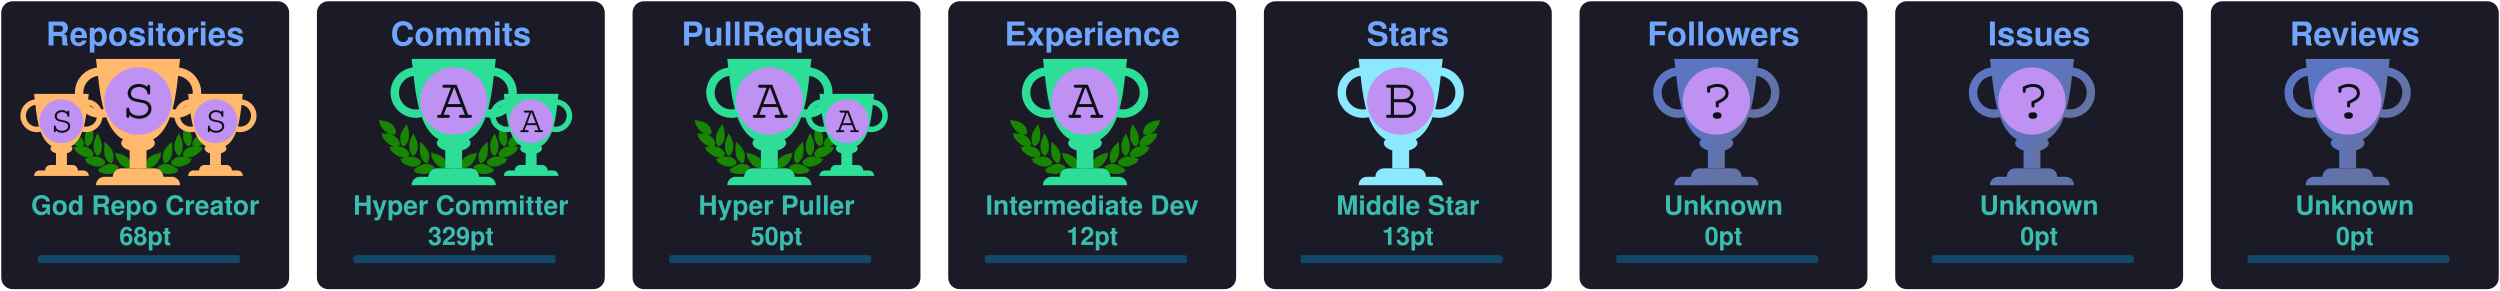
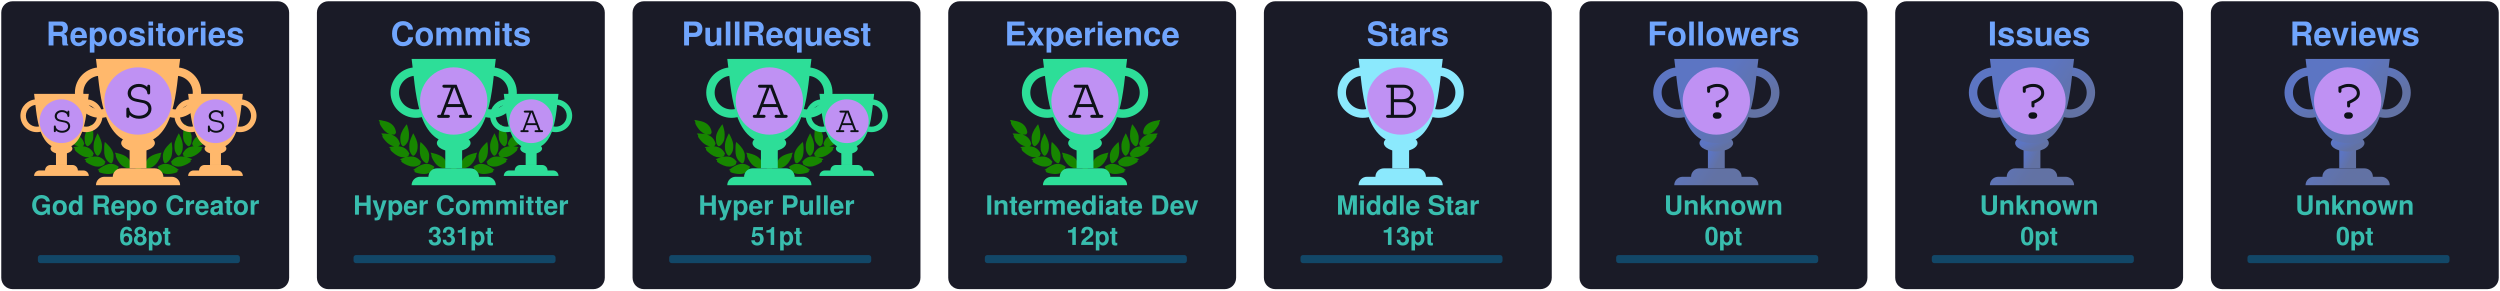
<svg xmlns="http://www.w3.org/2000/svg" width="990" height="115" viewBox="0 0 990 115" fill="none">
  <svg x="0" y="0" width="115" height="115" viewBox="0 0 115 115" fill="none">
    <rect x="0.5" y="0.5" rx="4.5" width="114" height="114" stroke="#e1e4e8" fill="#1a1b27" stroke-opacity="0" fill-opacity="1" />
    <svg width="90pt" height="90pt" viewBox="0 0 100 100" preserveAspectRatio="xMidYMid meet">
      <g transform="translate(20,60) scale(0.004,-0.004)" fill="#178600" stroke="none">
        <path d="M200 5103 c0 -2 18 -40 41 -84 47 -95 62 -132 50 -125 -15 10 -18 -39 -6 -87 31 -121 265 -468 412 -608 124 -119 281 -222 383 -251 36 -10 49 -16 30 -13 -19 3 -78 12 -130 20 -117 17 -353 35 -477 35 l-93 0 53 -82 c72 -112 72 -112 59 -104 -18 11 -26 -41 -13 -84 25 -84 261 -376 404 -502 95 -83 222 -168 304 -205 98 -43 194 -73 242 -74 l46 -1 -45 -8 c-25 -5 -124 -21 -220 -36 -96 -15 -177 -29 -180 -31 -2 -2 0 -7 5 -11 27 -19 138 -144 123 -139 -18 6 -28 -10 -28 -47 0 -38 53 -108 141 -187 349 -313 631 -450 939 -453 63 0 131 2 150 7 19 4 -35 -17 -120 -46 -236 -82 -310 -110 -310 -117 0 -3 29 -28 65 -54 55 -40 102 -84 67 -62 -13 8 -32 -24 -32 -54 0 -99 486 -361 790 -426 125 -27 327 -25 444 4 113 28 261 98 309 145 39 40 56 92 38 124 -8 17 -4 24 29 49 22 16 40 32 40 36 0 4 -26 40 -58 80 -162 203 -368 328 -608 369 -89 15 -368 6 -474 -15 -131 -26 -147 -26 -59 -3 51 13 102 34 122 50 38 29 61 84 51 123 -5 18 1 26 25 39 17 8 31 19 31 23 0 4 -16 38 -35 75 -163 317 -424 501 -781 548 -113 15 -127 19 -91 30 51 14 84 58 89 118 1 20 9 33 20 37 23 7 23 6 -12 114 -108 329 -305 534 -640 662 -41 15 -59 25 -40 21 19 -5 82 -8 140 -8 81 0 113 4 142 18 39 20 73 76 65 107 -3 12 2 20 14 23 23 6 23 21 4 124 -61 320 -249 568 -544 718 -157 79 -394 147 -666 190 -88 13 -170 26 -182 29 -13 2 -23 2 -23 -1z" />
        <path d="M12550 5099 c-232 -36 -334 -55 -445 -84 -484 -122 -761 -346 -880 -712 -26 -79 -57 -242 -48 -255 2 -5 14 -8 26 -9 12 0 16 -3 10 -6 -17 -6 -16 -38 2 -72 25 -49 75 -66 200 -66 61 0 124 4 140 8 17 5 -13 -9 -66 -31 -136 -55 -250 -126 -341 -211 -128 -120 -217 -263 -272 -439 -32 -101 -32 -110 -3 -122 12 -5 17 -9 11 -9 -8 -1 -9 -12 -5 -34 15 -66 41 -95 94 -107 31 -7 31 -7 7 -12 -14 -3 -72 -13 -130 -22 -322 -51 -553 -206 -714 -479 -25 -42 -52 -92 -60 -111 -14 -33 -14 -33 23 -54 20 -12 31 -22 26 -22 -15 0 -17 -39 -4 -78 14 -42 76 -88 130 -97 22 -4 39 -9 36 -11 -2 -2 -55 3 -118 12 -154 22 -395 15 -494 -13 -216 -62 -391 -184 -545 -380 l-41 -52 40 -32 c34 -27 39 -35 30 -51 -17 -33 -1 -85 38 -125 48 -47 196 -117 309 -145 117 -29 319 -31 444 -4 300 64 790 328 790 425 0 29 -18 63 -31 56 -5 -4 -9 -4 -9 -2 0 3 34 29 75 59 41 29 75 56 75 59 0 3 -21 13 -47 22 -349 120 -422 146 -388 140 59 -12 241 -8 310 6 208 43 437 158 636 322 241 199 314 293 265 342 -13 12 -6 24 51 86 36 40 64 73 62 75 -4 2 -107 20 -359 60 -70 12 -77 14 -39 15 48 1 144 31 241 74 139 62 318 202 451 352 104 117 225 279 249 333 21 47 21 99 0 94 -16 -3 -10 9 58 116 l50 77 -72 3 c-91 4 -362 -14 -488 -33 -179 -26 -179 -26 -116 -9 93 26 244 120 365 230 193 174 467 605 443 696 -2 10 -8 15 -13 12 -12 -7 3 30 51 126 23 45 40 85 38 89 -2 4 -23 4 -48 0z m-933 -1185 c-3 -3 -12 -4 -19 -1 -8 3 -5 6 6 6 11 1 17 -2 13 -5z m-1290 -1860 c-3 -3 -12 -4 -19 -1 -8 3 -5 6 6 6 11 1 17 -2 13 -5z m40 -10 c-3 -3 -12 -4 -19 -1 -8 3 -5 6 6 6 11 1 17 -2 13 -5z" />
        <path d="M10242 4632 c-46 -140 -92 -319 -118 -457 -18 -94 -28 -519 -12 -509 4 3 5 -8 2 -25 -8 -40 21 -179 58 -274 75 -195 297 -437 400 -437 57 0 124 70 177 185 53 112 67 224 65 510 -1 120 -5 166 -23 233 -66 252 -206 515 -423 795 -39 51 -74 95 -77 99 -4 4 -26 -50 -49 -120z" />
        <path d="M2407 4612 c-305 -408 -443 -757 -422 -1067 3 -55 8 -140 10 -190 5 -113 30 -204 83 -293 44 -74 88 -118 128 -128 102 -26 339 218 422 433 34 87 67 235 58 258 -3 9 -1 39 5 68 5 28 10 117 10 197 1 155 -15 284 -57 455 -33 137 -117 405 -126 405 -5 0 -55 -62 -111 -138z" />
        <path d="M2970 3839 c-189 -385 -254 -632 -248 -941 2 -86 6 -151 10 -145 5 7 5 -2 2 -19 -19 -98 77 -354 181 -487 76 -96 141 -120 210 -77 70 43 195 240 239 375 20 63 46 197 40 207 -3 4 0 54 6 111 26 257 -51 553 -240 922 -42 83 -87 165 -98 184 l-21 35 -81 -165z" />
        <path d="M9711 3929 c-124 -219 -230 -466 -276 -642 -39 -151 -47 -234 -41 -426 7 -237 39 -357 136 -517 136 -225 233 -251 355 -97 94 121 171 313 181 453 2 36 8 111 13 167 26 288 -56 600 -266 1017 l-60 120 -42 -75z" />
        <path d="M3645 3278 c-2 -7 -14 -78 -27 -158 -19 -123 -22 -188 -23 -430 -2 -309 7 -401 50 -555 66 -232 204 -430 388 -552 120 -80 189 -70 245 34 36 69 74 205 78 283 1 30 5 109 9 175 9 135 -1 213 -41 339 -66 208 -198 406 -429 645 -147 152 -244 237 -250 219z" />
        <path d="M8994 3143 c-289 -284 -435 -492 -514 -732 -32 -100 -55 -261 -45 -330 3 -25 8 -91 10 -146 7 -168 66 -347 129 -387 77 -48 196 11 347 170 94 98 156 199 205 331 37 99 67 234 59 262 -4 11 -2 19 5 19 8 0 10 8 7 21 -3 11 1 77 10 147 10 89 13 172 9 277 -7 191 -48 515 -65 515 -3 0 -74 -66 -157 -147z" />
        <path d="M4501 2358 c52 -129 69 -179 59 -173 -6 4 -10 -12 -10 -42 0 -78 115 -313 252 -514 215 -317 529 -509 832 -509 124 0 166 27 180 112 1 11 8 23 15 27 10 7 11 27 2 98 -66 545 -401 836 -1164 1012 -97 23 -179 41 -182 41 -3 0 5 -24 16 -52z" />
        <path d="M8159 2375 c-609 -138 -940 -344 -1096 -683 -59 -127 -110 -377 -88 -429 5 -10 10 -29 12 -42 13 -75 59 -101 179 -101 316 0 625 196 854 543 110 165 222 395 228 465 3 40 2 53 -7 48 -11 -7 -3 15 53 153 28 68 31 81 19 80 -5 0 -74 -16 -154 -34z" />
        <path d="M4032 1479 c-193 -25 -435 -124 -667 -274 -108 -69 -314 -218 -315 -226 0 -4 28 -16 63 -29 66 -24 92 -40 65 -40 -10 0 -19 -12 -23 -30 -14 -65 45 -105 226 -154 572 -155 982 -93 1270 194 75 74 101 131 81 174 -9 21 -6 31 29 77 21 29 39 55 39 58 0 3 -25 24 -55 46 -229 167 -469 236 -713 204z" />
        <path d="M8513 1476 c-155 -30 -317 -101 -446 -196 l-67 -50 40 -54 c37 -49 40 -56 29 -80 -21 -46 4 -101 80 -176 288 -287 698 -349 1270 -194 180 49 240 89 226 153 -3 16 -14 31 -23 33 -9 2 18 18 61 35 l79 30 -126 92 c-304 223 -550 347 -780 395 -113 23 -257 28 -343 12z" />
        <path d="M6324 1249 c-48 -14 -120 -83 -139 -134 -13 -34 -16 -60 -11 -112 4 -37 6 -84 6 -103 -2 -95 62 -193 145 -220 138 -46 285 52 292 195 1 28 8 71 14 97 10 37 10 60 0 101 -31 139 -167 217 -307 176z" />
        <path d="M5255 1054 c-276 -46 -587 -227 -935 -541 l-54 -50 74 -23 c41 -13 67 -25 58 -27 -23 -6 -34 -48 -20 -78 16 -35 75 -61 188 -84 568 -115 968 -37 1250 243 69 69 110 130 114 171 5 42 0 66 -12 59 -12 -8 -12 -7 39 73 18 29 33 56 33 62 0 15 -49 46 -147 95 -207 104 -386 135 -588 100z" />
        <path d="M7249 1054 c-42 -7 -109 -25 -150 -40 -76 -27 -226 -101 -267 -133 l-24 -18 41 -66 c22 -37 36 -67 31 -67 -18 0 -11 -80 11 -121 11 -22 53 -73 92 -113 279 -282 682 -361 1251 -245 113 23 172 49 188 84 14 30 3 72 -20 77 -9 3 18 15 61 29 l78 24 -93 81 c-362 313 -622 460 -902 509 -106 18 -194 18 -297 -1z" />
      </g>
    </svg>
    <svg x="7" y="35" width="65" height="65" viewBox="0 0 30 30" fill="#ffb86c">
      <path d="M7 10h2v4H7v-4z" />
      <path d="M10 11c0 .552-.895 1-2 1s-2-.448-2-1 .895-1 2-1 2 .448 2 1z" />
      <path fill-rule="evenodd" d="M12.5 3a2 2 0 1 0 0 4 2 2 0 0 0 0-4zm-3 2a3 3 0 1 1 6 0 3 3 0 0 1-6 0zm-6-2a2 2 0 1 0 0 4 2 2 0 0 0 0-4zm-3 2a3 3 0 1 1 6 0 3 3 0 0 1-6 0z" />
      <path d="M3 1h10c-.495 3.467-.5 10-5 10S3.495 4.467 3 1zm0 15a1 1 0 0 1 1-1h8a1 1 0 0 1 1 1H3zm2-1a1 1 0 0 1 1-1h4a1 1 0 0 1 1 1H5z" />
      <circle cx="8" cy="6" r="4" fill="#bf91f3" />
      <text x="6" y="8" font-family="Courier, Monospace" font-size="7" fill="#0d1117">S</text>
    </svg>
    <svg x="68" y="35" width="65" height="65" viewBox="0 0 30 30" fill="#ffb86c">
      <path d="M7 10h2v4H7v-4z" />
      <path d="M10 11c0 .552-.895 1-2 1s-2-.448-2-1 .895-1 2-1 2 .448 2 1z" />
      <path fill-rule="evenodd" d="M12.5 3a2 2 0 1 0 0 4 2 2 0 0 0 0-4zm-3 2a3 3 0 1 1 6 0 3 3 0 0 1-6 0zm-6-2a2 2 0 1 0 0 4 2 2 0 0 0 0-4zm-3 2a3 3 0 1 1 6 0 3 3 0 0 1-6 0z" />
      <path d="M3 1h10c-.495 3.467-.5 10-5 10S3.495 4.467 3 1zm0 15a1 1 0 0 1 1-1h8a1 1 0 0 1 1 1H3zm2-1a1 1 0 0 1 1-1h4a1 1 0 0 1 1 1H5z" />
      <circle cx="8" cy="6" r="4" fill="#bf91f3" />
      <text x="6" y="8" font-family="Courier, Monospace" font-size="7" fill="#0d1117">S</text>
    </svg>
    <defs>
      <linearGradient id="SSS" gradientTransform="rotate(45)">
        <stop offset="0%" stop-color="#ffb86c" />
        <stop offset="70%" stop-color="#ffb86c" />
        <stop offset="100%" stop-color="#ffb86c" />
      </linearGradient>
    </defs>
    <svg x="28" y="20" width="100" height="100" viewBox="0 0 30 30" fill="url(#SSS)">
      <path d="M7 10h2v4H7v-4z" />
      <path d="M10 11c0 .552-.895 1-2 1s-2-.448-2-1 .895-1 2-1 2 .448 2 1z" />
      <path fill-rule="evenodd" d="M12.5 3a2 2 0 1 0 0 4 2 2 0 0 0 0-4zm-3 2a3 3 0 1 1 6 0 3 3 0 0 1-6 0zm-6-2a2 2 0 1 0 0 4 2 2 0 0 0 0-4zm-3 2a3 3 0 1 1 6 0 3 3 0 0 1-6 0z" />
      <path d="M3 1h10c-.495 3.467-.5 10-5 10S3.495 4.467 3 1zm0 15a1 1 0 0 1 1-1h8a1 1 0 0 1 1 1H3zm2-1a1 1 0 0 1 1-1h4a1 1 0 0 1 1 1H5z" />
      <circle cx="8" cy="6" r="4" fill="#bf91f3" />
      <text x="6" y="8" font-family="Courier, Monospace" font-size="7" fill="#0d1117">S</text>
    </svg>
    <text x="50%" y="18" text-anchor="middle" font-family="Segoe UI,Helvetica,Arial,sans-serif,Apple Color Emoji,Segoe UI Emoji" font-weight="bold" font-size="13" fill="#70a5fd">Repositories</text>
    <text x="50%" y="85" text-anchor="middle" font-family="Segoe UI,Helvetica,Arial,sans-serif,Apple Color Emoji,Segoe UI Emoji" font-weight="bold" font-size="10.5" fill="#38bdae">God Repo Creator</text>
    <text x="50%" y="97" text-anchor="middle" font-family="Segoe UI,Helvetica,Arial,sans-serif,Apple Color Emoji,Segoe UI Emoji" font-weight="bold" font-size="10" fill="#38bdae">68pt</text>
    <style>
    @keyframes RepositoriesRankAnimation {
      from {
        width: 0px;
      }
      to {
        width: 80px;
      }
    }
    #Repositories-rank-progress{
      animation: RepositoriesRankAnimation 1s forwards ease-in-out;
    }
    </style>
    <rect x="15" y="101" rx="1" width="80" height="3.2" opacity="0.3" fill="#00aeff" />
    <rect id="Repositories-rank-progress" x="15" y="101" rx="1" height="3.2" fill="#00aeff" />
  </svg>
  <svg x="125" y="0" width="115" height="115" viewBox="0 0 115 115" fill="none">
    <rect x="0.5" y="0.5" rx="4.5" width="114" height="114" stroke="#e1e4e8" fill="#1a1b27" stroke-opacity="0" fill-opacity="1" />
    <svg width="90pt" height="90pt" viewBox="0 0 100 100" preserveAspectRatio="xMidYMid meet">
      <g transform="translate(20,60) scale(0.004,-0.004)" fill="#178600" stroke="none">
        <path d="M200 5103 c0 -2 18 -40 41 -84 47 -95 62 -132 50 -125 -15 10 -18 -39 -6 -87 31 -121 265 -468 412 -608 124 -119 281 -222 383 -251 36 -10 49 -16 30 -13 -19 3 -78 12 -130 20 -117 17 -353 35 -477 35 l-93 0 53 -82 c72 -112 72 -112 59 -104 -18 11 -26 -41 -13 -84 25 -84 261 -376 404 -502 95 -83 222 -168 304 -205 98 -43 194 -73 242 -74 l46 -1 -45 -8 c-25 -5 -124 -21 -220 -36 -96 -15 -177 -29 -180 -31 -2 -2 0 -7 5 -11 27 -19 138 -144 123 -139 -18 6 -28 -10 -28 -47 0 -38 53 -108 141 -187 349 -313 631 -450 939 -453 63 0 131 2 150 7 19 4 -35 -17 -120 -46 -236 -82 -310 -110 -310 -117 0 -3 29 -28 65 -54 55 -40 102 -84 67 -62 -13 8 -32 -24 -32 -54 0 -99 486 -361 790 -426 125 -27 327 -25 444 4 113 28 261 98 309 145 39 40 56 92 38 124 -8 17 -4 24 29 49 22 16 40 32 40 36 0 4 -26 40 -58 80 -162 203 -368 328 -608 369 -89 15 -368 6 -474 -15 -131 -26 -147 -26 -59 -3 51 13 102 34 122 50 38 29 61 84 51 123 -5 18 1 26 25 39 17 8 31 19 31 23 0 4 -16 38 -35 75 -163 317 -424 501 -781 548 -113 15 -127 19 -91 30 51 14 84 58 89 118 1 20 9 33 20 37 23 7 23 6 -12 114 -108 329 -305 534 -640 662 -41 15 -59 25 -40 21 19 -5 82 -8 140 -8 81 0 113 4 142 18 39 20 73 76 65 107 -3 12 2 20 14 23 23 6 23 21 4 124 -61 320 -249 568 -544 718 -157 79 -394 147 -666 190 -88 13 -170 26 -182 29 -13 2 -23 2 -23 -1z" />
        <path d="M12550 5099 c-232 -36 -334 -55 -445 -84 -484 -122 -761 -346 -880 -712 -26 -79 -57 -242 -48 -255 2 -5 14 -8 26 -9 12 0 16 -3 10 -6 -17 -6 -16 -38 2 -72 25 -49 75 -66 200 -66 61 0 124 4 140 8 17 5 -13 -9 -66 -31 -136 -55 -250 -126 -341 -211 -128 -120 -217 -263 -272 -439 -32 -101 -32 -110 -3 -122 12 -5 17 -9 11 -9 -8 -1 -9 -12 -5 -34 15 -66 41 -95 94 -107 31 -7 31 -7 7 -12 -14 -3 -72 -13 -130 -22 -322 -51 -553 -206 -714 -479 -25 -42 -52 -92 -60 -111 -14 -33 -14 -33 23 -54 20 -12 31 -22 26 -22 -15 0 -17 -39 -4 -78 14 -42 76 -88 130 -97 22 -4 39 -9 36 -11 -2 -2 -55 3 -118 12 -154 22 -395 15 -494 -13 -216 -62 -391 -184 -545 -380 l-41 -52 40 -32 c34 -27 39 -35 30 -51 -17 -33 -1 -85 38 -125 48 -47 196 -117 309 -145 117 -29 319 -31 444 -4 300 64 790 328 790 425 0 29 -18 63 -31 56 -5 -4 -9 -4 -9 -2 0 3 34 29 75 59 41 29 75 56 75 59 0 3 -21 13 -47 22 -349 120 -422 146 -388 140 59 -12 241 -8 310 6 208 43 437 158 636 322 241 199 314 293 265 342 -13 12 -6 24 51 86 36 40 64 73 62 75 -4 2 -107 20 -359 60 -70 12 -77 14 -39 15 48 1 144 31 241 74 139 62 318 202 451 352 104 117 225 279 249 333 21 47 21 99 0 94 -16 -3 -10 9 58 116 l50 77 -72 3 c-91 4 -362 -14 -488 -33 -179 -26 -179 -26 -116 -9 93 26 244 120 365 230 193 174 467 605 443 696 -2 10 -8 15 -13 12 -12 -7 3 30 51 126 23 45 40 85 38 89 -2 4 -23 4 -48 0z m-933 -1185 c-3 -3 -12 -4 -19 -1 -8 3 -5 6 6 6 11 1 17 -2 13 -5z m-1290 -1860 c-3 -3 -12 -4 -19 -1 -8 3 -5 6 6 6 11 1 17 -2 13 -5z m40 -10 c-3 -3 -12 -4 -19 -1 -8 3 -5 6 6 6 11 1 17 -2 13 -5z" />
        <path d="M10242 4632 c-46 -140 -92 -319 -118 -457 -18 -94 -28 -519 -12 -509 4 3 5 -8 2 -25 -8 -40 21 -179 58 -274 75 -195 297 -437 400 -437 57 0 124 70 177 185 53 112 67 224 65 510 -1 120 -5 166 -23 233 -66 252 -206 515 -423 795 -39 51 -74 95 -77 99 -4 4 -26 -50 -49 -120z" />
        <path d="M2407 4612 c-305 -408 -443 -757 -422 -1067 3 -55 8 -140 10 -190 5 -113 30 -204 83 -293 44 -74 88 -118 128 -128 102 -26 339 218 422 433 34 87 67 235 58 258 -3 9 -1 39 5 68 5 28 10 117 10 197 1 155 -15 284 -57 455 -33 137 -117 405 -126 405 -5 0 -55 -62 -111 -138z" />
        <path d="M2970 3839 c-189 -385 -254 -632 -248 -941 2 -86 6 -151 10 -145 5 7 5 -2 2 -19 -19 -98 77 -354 181 -487 76 -96 141 -120 210 -77 70 43 195 240 239 375 20 63 46 197 40 207 -3 4 0 54 6 111 26 257 -51 553 -240 922 -42 83 -87 165 -98 184 l-21 35 -81 -165z" />
        <path d="M9711 3929 c-124 -219 -230 -466 -276 -642 -39 -151 -47 -234 -41 -426 7 -237 39 -357 136 -517 136 -225 233 -251 355 -97 94 121 171 313 181 453 2 36 8 111 13 167 26 288 -56 600 -266 1017 l-60 120 -42 -75z" />
        <path d="M3645 3278 c-2 -7 -14 -78 -27 -158 -19 -123 -22 -188 -23 -430 -2 -309 7 -401 50 -555 66 -232 204 -430 388 -552 120 -80 189 -70 245 34 36 69 74 205 78 283 1 30 5 109 9 175 9 135 -1 213 -41 339 -66 208 -198 406 -429 645 -147 152 -244 237 -250 219z" />
        <path d="M8994 3143 c-289 -284 -435 -492 -514 -732 -32 -100 -55 -261 -45 -330 3 -25 8 -91 10 -146 7 -168 66 -347 129 -387 77 -48 196 11 347 170 94 98 156 199 205 331 37 99 67 234 59 262 -4 11 -2 19 5 19 8 0 10 8 7 21 -3 11 1 77 10 147 10 89 13 172 9 277 -7 191 -48 515 -65 515 -3 0 -74 -66 -157 -147z" />
        <path d="M4501 2358 c52 -129 69 -179 59 -173 -6 4 -10 -12 -10 -42 0 -78 115 -313 252 -514 215 -317 529 -509 832 -509 124 0 166 27 180 112 1 11 8 23 15 27 10 7 11 27 2 98 -66 545 -401 836 -1164 1012 -97 23 -179 41 -182 41 -3 0 5 -24 16 -52z" />
        <path d="M8159 2375 c-609 -138 -940 -344 -1096 -683 -59 -127 -110 -377 -88 -429 5 -10 10 -29 12 -42 13 -75 59 -101 179 -101 316 0 625 196 854 543 110 165 222 395 228 465 3 40 2 53 -7 48 -11 -7 -3 15 53 153 28 68 31 81 19 80 -5 0 -74 -16 -154 -34z" />
        <path d="M4032 1479 c-193 -25 -435 -124 -667 -274 -108 -69 -314 -218 -315 -226 0 -4 28 -16 63 -29 66 -24 92 -40 65 -40 -10 0 -19 -12 -23 -30 -14 -65 45 -105 226 -154 572 -155 982 -93 1270 194 75 74 101 131 81 174 -9 21 -6 31 29 77 21 29 39 55 39 58 0 3 -25 24 -55 46 -229 167 -469 236 -713 204z" />
        <path d="M8513 1476 c-155 -30 -317 -101 -446 -196 l-67 -50 40 -54 c37 -49 40 -56 29 -80 -21 -46 4 -101 80 -176 288 -287 698 -349 1270 -194 180 49 240 89 226 153 -3 16 -14 31 -23 33 -9 2 18 18 61 35 l79 30 -126 92 c-304 223 -550 347 -780 395 -113 23 -257 28 -343 12z" />
        <path d="M6324 1249 c-48 -14 -120 -83 -139 -134 -13 -34 -16 -60 -11 -112 4 -37 6 -84 6 -103 -2 -95 62 -193 145 -220 138 -46 285 52 292 195 1 28 8 71 14 97 10 37 10 60 0 101 -31 139 -167 217 -307 176z" />
        <path d="M5255 1054 c-276 -46 -587 -227 -935 -541 l-54 -50 74 -23 c41 -13 67 -25 58 -27 -23 -6 -34 -48 -20 -78 16 -35 75 -61 188 -84 568 -115 968 -37 1250 243 69 69 110 130 114 171 5 42 0 66 -12 59 -12 -8 -12 -7 39 73 18 29 33 56 33 62 0 15 -49 46 -147 95 -207 104 -386 135 -588 100z" />
        <path d="M7249 1054 c-42 -7 -109 -25 -150 -40 -76 -27 -226 -101 -267 -133 l-24 -18 41 -66 c22 -37 36 -67 31 -67 -18 0 -11 -80 11 -121 11 -22 53 -73 92 -113 279 -282 682 -361 1251 -245 113 23 172 49 188 84 14 30 3 72 -20 77 -9 3 18 15 61 29 l78 24 -93 81 c-362 313 -622 460 -902 509 -106 18 -194 18 -297 -1z" />
      </g>
    </svg>
    <svg x="68" y="35" width="65" height="65" viewBox="0 0 30 30" fill="#2dde98">
      <path d="M7 10h2v4H7v-4z" />
      <path d="M10 11c0 .552-.895 1-2 1s-2-.448-2-1 .895-1 2-1 2 .448 2 1z" />
      <path fill-rule="evenodd" d="M12.5 3a2 2 0 1 0 0 4 2 2 0 0 0 0-4zm-3 2a3 3 0 1 1 6 0 3 3 0 0 1-6 0zm-6-2a2 2 0 1 0 0 4 2 2 0 0 0 0-4zm-3 2a3 3 0 1 1 6 0 3 3 0 0 1-6 0z" />
      <path d="M3 1h10c-.495 3.467-.5 10-5 10S3.495 4.467 3 1zm0 15a1 1 0 0 1 1-1h8a1 1 0 0 1 1 1H3zm2-1a1 1 0 0 1 1-1h4a1 1 0 0 1 1 1H5z" />
      <circle cx="8" cy="6" r="4" fill="#bf91f3" />
      <text x="6" y="8" font-family="Courier, Monospace" font-size="7" fill="#0d1117">A</text>
    </svg>
    <defs>
      <linearGradient id="AA" gradientTransform="rotate(45)">
        <stop offset="0%" stop-color="#2dde98" />
        <stop offset="70%" stop-color="#2dde98" />
        <stop offset="100%" stop-color="#2dde98" />
      </linearGradient>
    </defs>
    <svg x="28" y="20" width="100" height="100" viewBox="0 0 30 30" fill="url(#AA)">
      <path d="M7 10h2v4H7v-4z" />
      <path d="M10 11c0 .552-.895 1-2 1s-2-.448-2-1 .895-1 2-1 2 .448 2 1z" />
      <path fill-rule="evenodd" d="M12.5 3a2 2 0 1 0 0 4 2 2 0 0 0 0-4zm-3 2a3 3 0 1 1 6 0 3 3 0 0 1-6 0zm-6-2a2 2 0 1 0 0 4 2 2 0 0 0 0-4zm-3 2a3 3 0 1 1 6 0 3 3 0 0 1-6 0z" />
      <path d="M3 1h10c-.495 3.467-.5 10-5 10S3.495 4.467 3 1zm0 15a1 1 0 0 1 1-1h8a1 1 0 0 1 1 1H3zm2-1a1 1 0 0 1 1-1h4a1 1 0 0 1 1 1H5z" />
      <circle cx="8" cy="6" r="4" fill="#bf91f3" />
      <text x="6" y="8" font-family="Courier, Monospace" font-size="7" fill="#0d1117">A</text>
    </svg>
    <text x="50%" y="18" text-anchor="middle" font-family="Segoe UI,Helvetica,Arial,sans-serif,Apple Color Emoji,Segoe UI Emoji" font-weight="bold" font-size="13" fill="#70a5fd">Commits</text>
    <text x="50%" y="85" text-anchor="middle" font-family="Segoe UI,Helvetica,Arial,sans-serif,Apple Color Emoji,Segoe UI Emoji" font-weight="bold" font-size="10.5" fill="#38bdae">Hyper Committer</text>
-     <text x="50%" y="97" text-anchor="middle" font-family="Segoe UI,Helvetica,Arial,sans-serif,Apple Color Emoji,Segoe UI Emoji" font-weight="bold" font-size="10" fill="#38bdae">329pt</text>
+     <text x="50%" y="97" text-anchor="middle" font-family="Segoe UI,Helvetica,Arial,sans-serif,Apple Color Emoji,Segoe UI Emoji" font-weight="bold" font-size="10" fill="#38bdae">331pt</text>
    <style>
    @keyframes CommitsRankAnimation {
      from {
        width: 0px;
      }
      to {
-         width: 34.4px;
+         width: 34.933px;
      }
    }
    #Commits-rank-progress{
      animation: CommitsRankAnimation 1s forwards ease-in-out;
    }
    </style>
    <rect x="15" y="101" rx="1" width="80" height="3.2" opacity="0.3" fill="#00aeff" />
    <rect id="Commits-rank-progress" x="15" y="101" rx="1" height="3.2" fill="#00aeff" />
  </svg>
  <svg x="250" y="0" width="115" height="115" viewBox="0 0 115 115" fill="none">
    <rect x="0.5" y="0.5" rx="4.5" width="114" height="114" stroke="#e1e4e8" fill="#1a1b27" stroke-opacity="0" fill-opacity="1" />
    <svg width="90pt" height="90pt" viewBox="0 0 100 100" preserveAspectRatio="xMidYMid meet">
      <g transform="translate(20,60) scale(0.004,-0.004)" fill="#178600" stroke="none">
        <path d="M200 5103 c0 -2 18 -40 41 -84 47 -95 62 -132 50 -125 -15 10 -18 -39 -6 -87 31 -121 265 -468 412 -608 124 -119 281 -222 383 -251 36 -10 49 -16 30 -13 -19 3 -78 12 -130 20 -117 17 -353 35 -477 35 l-93 0 53 -82 c72 -112 72 -112 59 -104 -18 11 -26 -41 -13 -84 25 -84 261 -376 404 -502 95 -83 222 -168 304 -205 98 -43 194 -73 242 -74 l46 -1 -45 -8 c-25 -5 -124 -21 -220 -36 -96 -15 -177 -29 -180 -31 -2 -2 0 -7 5 -11 27 -19 138 -144 123 -139 -18 6 -28 -10 -28 -47 0 -38 53 -108 141 -187 349 -313 631 -450 939 -453 63 0 131 2 150 7 19 4 -35 -17 -120 -46 -236 -82 -310 -110 -310 -117 0 -3 29 -28 65 -54 55 -40 102 -84 67 -62 -13 8 -32 -24 -32 -54 0 -99 486 -361 790 -426 125 -27 327 -25 444 4 113 28 261 98 309 145 39 40 56 92 38 124 -8 17 -4 24 29 49 22 16 40 32 40 36 0 4 -26 40 -58 80 -162 203 -368 328 -608 369 -89 15 -368 6 -474 -15 -131 -26 -147 -26 -59 -3 51 13 102 34 122 50 38 29 61 84 51 123 -5 18 1 26 25 39 17 8 31 19 31 23 0 4 -16 38 -35 75 -163 317 -424 501 -781 548 -113 15 -127 19 -91 30 51 14 84 58 89 118 1 20 9 33 20 37 23 7 23 6 -12 114 -108 329 -305 534 -640 662 -41 15 -59 25 -40 21 19 -5 82 -8 140 -8 81 0 113 4 142 18 39 20 73 76 65 107 -3 12 2 20 14 23 23 6 23 21 4 124 -61 320 -249 568 -544 718 -157 79 -394 147 -666 190 -88 13 -170 26 -182 29 -13 2 -23 2 -23 -1z" />
        <path d="M12550 5099 c-232 -36 -334 -55 -445 -84 -484 -122 -761 -346 -880 -712 -26 -79 -57 -242 -48 -255 2 -5 14 -8 26 -9 12 0 16 -3 10 -6 -17 -6 -16 -38 2 -72 25 -49 75 -66 200 -66 61 0 124 4 140 8 17 5 -13 -9 -66 -31 -136 -55 -250 -126 -341 -211 -128 -120 -217 -263 -272 -439 -32 -101 -32 -110 -3 -122 12 -5 17 -9 11 -9 -8 -1 -9 -12 -5 -34 15 -66 41 -95 94 -107 31 -7 31 -7 7 -12 -14 -3 -72 -13 -130 -22 -322 -51 -553 -206 -714 -479 -25 -42 -52 -92 -60 -111 -14 -33 -14 -33 23 -54 20 -12 31 -22 26 -22 -15 0 -17 -39 -4 -78 14 -42 76 -88 130 -97 22 -4 39 -9 36 -11 -2 -2 -55 3 -118 12 -154 22 -395 15 -494 -13 -216 -62 -391 -184 -545 -380 l-41 -52 40 -32 c34 -27 39 -35 30 -51 -17 -33 -1 -85 38 -125 48 -47 196 -117 309 -145 117 -29 319 -31 444 -4 300 64 790 328 790 425 0 29 -18 63 -31 56 -5 -4 -9 -4 -9 -2 0 3 34 29 75 59 41 29 75 56 75 59 0 3 -21 13 -47 22 -349 120 -422 146 -388 140 59 -12 241 -8 310 6 208 43 437 158 636 322 241 199 314 293 265 342 -13 12 -6 24 51 86 36 40 64 73 62 75 -4 2 -107 20 -359 60 -70 12 -77 14 -39 15 48 1 144 31 241 74 139 62 318 202 451 352 104 117 225 279 249 333 21 47 21 99 0 94 -16 -3 -10 9 58 116 l50 77 -72 3 c-91 4 -362 -14 -488 -33 -179 -26 -179 -26 -116 -9 93 26 244 120 365 230 193 174 467 605 443 696 -2 10 -8 15 -13 12 -12 -7 3 30 51 126 23 45 40 85 38 89 -2 4 -23 4 -48 0z m-933 -1185 c-3 -3 -12 -4 -19 -1 -8 3 -5 6 6 6 11 1 17 -2 13 -5z m-1290 -1860 c-3 -3 -12 -4 -19 -1 -8 3 -5 6 6 6 11 1 17 -2 13 -5z m40 -10 c-3 -3 -12 -4 -19 -1 -8 3 -5 6 6 6 11 1 17 -2 13 -5z" />
        <path d="M10242 4632 c-46 -140 -92 -319 -118 -457 -18 -94 -28 -519 -12 -509 4 3 5 -8 2 -25 -8 -40 21 -179 58 -274 75 -195 297 -437 400 -437 57 0 124 70 177 185 53 112 67 224 65 510 -1 120 -5 166 -23 233 -66 252 -206 515 -423 795 -39 51 -74 95 -77 99 -4 4 -26 -50 -49 -120z" />
        <path d="M2407 4612 c-305 -408 -443 -757 -422 -1067 3 -55 8 -140 10 -190 5 -113 30 -204 83 -293 44 -74 88 -118 128 -128 102 -26 339 218 422 433 34 87 67 235 58 258 -3 9 -1 39 5 68 5 28 10 117 10 197 1 155 -15 284 -57 455 -33 137 -117 405 -126 405 -5 0 -55 -62 -111 -138z" />
        <path d="M2970 3839 c-189 -385 -254 -632 -248 -941 2 -86 6 -151 10 -145 5 7 5 -2 2 -19 -19 -98 77 -354 181 -487 76 -96 141 -120 210 -77 70 43 195 240 239 375 20 63 46 197 40 207 -3 4 0 54 6 111 26 257 -51 553 -240 922 -42 83 -87 165 -98 184 l-21 35 -81 -165z" />
        <path d="M9711 3929 c-124 -219 -230 -466 -276 -642 -39 -151 -47 -234 -41 -426 7 -237 39 -357 136 -517 136 -225 233 -251 355 -97 94 121 171 313 181 453 2 36 8 111 13 167 26 288 -56 600 -266 1017 l-60 120 -42 -75z" />
        <path d="M3645 3278 c-2 -7 -14 -78 -27 -158 -19 -123 -22 -188 -23 -430 -2 -309 7 -401 50 -555 66 -232 204 -430 388 -552 120 -80 189 -70 245 34 36 69 74 205 78 283 1 30 5 109 9 175 9 135 -1 213 -41 339 -66 208 -198 406 -429 645 -147 152 -244 237 -250 219z" />
        <path d="M8994 3143 c-289 -284 -435 -492 -514 -732 -32 -100 -55 -261 -45 -330 3 -25 8 -91 10 -146 7 -168 66 -347 129 -387 77 -48 196 11 347 170 94 98 156 199 205 331 37 99 67 234 59 262 -4 11 -2 19 5 19 8 0 10 8 7 21 -3 11 1 77 10 147 10 89 13 172 9 277 -7 191 -48 515 -65 515 -3 0 -74 -66 -157 -147z" />
        <path d="M4501 2358 c52 -129 69 -179 59 -173 -6 4 -10 -12 -10 -42 0 -78 115 -313 252 -514 215 -317 529 -509 832 -509 124 0 166 27 180 112 1 11 8 23 15 27 10 7 11 27 2 98 -66 545 -401 836 -1164 1012 -97 23 -179 41 -182 41 -3 0 5 -24 16 -52z" />
        <path d="M8159 2375 c-609 -138 -940 -344 -1096 -683 -59 -127 -110 -377 -88 -429 5 -10 10 -29 12 -42 13 -75 59 -101 179 -101 316 0 625 196 854 543 110 165 222 395 228 465 3 40 2 53 -7 48 -11 -7 -3 15 53 153 28 68 31 81 19 80 -5 0 -74 -16 -154 -34z" />
        <path d="M4032 1479 c-193 -25 -435 -124 -667 -274 -108 -69 -314 -218 -315 -226 0 -4 28 -16 63 -29 66 -24 92 -40 65 -40 -10 0 -19 -12 -23 -30 -14 -65 45 -105 226 -154 572 -155 982 -93 1270 194 75 74 101 131 81 174 -9 21 -6 31 29 77 21 29 39 55 39 58 0 3 -25 24 -55 46 -229 167 -469 236 -713 204z" />
        <path d="M8513 1476 c-155 -30 -317 -101 -446 -196 l-67 -50 40 -54 c37 -49 40 -56 29 -80 -21 -46 4 -101 80 -176 288 -287 698 -349 1270 -194 180 49 240 89 226 153 -3 16 -14 31 -23 33 -9 2 18 18 61 35 l79 30 -126 92 c-304 223 -550 347 -780 395 -113 23 -257 28 -343 12z" />
        <path d="M6324 1249 c-48 -14 -120 -83 -139 -134 -13 -34 -16 -60 -11 -112 4 -37 6 -84 6 -103 -2 -95 62 -193 145 -220 138 -46 285 52 292 195 1 28 8 71 14 97 10 37 10 60 0 101 -31 139 -167 217 -307 176z" />
        <path d="M5255 1054 c-276 -46 -587 -227 -935 -541 l-54 -50 74 -23 c41 -13 67 -25 58 -27 -23 -6 -34 -48 -20 -78 16 -35 75 -61 188 -84 568 -115 968 -37 1250 243 69 69 110 130 114 171 5 42 0 66 -12 59 -12 -8 -12 -7 39 73 18 29 33 56 33 62 0 15 -49 46 -147 95 -207 104 -386 135 -588 100z" />
        <path d="M7249 1054 c-42 -7 -109 -25 -150 -40 -76 -27 -226 -101 -267 -133 l-24 -18 41 -66 c22 -37 36 -67 31 -67 -18 0 -11 -80 11 -121 11 -22 53 -73 92 -113 279 -282 682 -361 1251 -245 113 23 172 49 188 84 14 30 3 72 -20 77 -9 3 18 15 61 29 l78 24 -93 81 c-362 313 -622 460 -902 509 -106 18 -194 18 -297 -1z" />
      </g>
    </svg>
    <svg x="68" y="35" width="65" height="65" viewBox="0 0 30 30" fill="#2dde98">
      <path d="M7 10h2v4H7v-4z" />
      <path d="M10 11c0 .552-.895 1-2 1s-2-.448-2-1 .895-1 2-1 2 .448 2 1z" />
      <path fill-rule="evenodd" d="M12.5 3a2 2 0 1 0 0 4 2 2 0 0 0 0-4zm-3 2a3 3 0 1 1 6 0 3 3 0 0 1-6 0zm-6-2a2 2 0 1 0 0 4 2 2 0 0 0 0-4zm-3 2a3 3 0 1 1 6 0 3 3 0 0 1-6 0z" />
      <path d="M3 1h10c-.495 3.467-.5 10-5 10S3.495 4.467 3 1zm0 15a1 1 0 0 1 1-1h8a1 1 0 0 1 1 1H3zm2-1a1 1 0 0 1 1-1h4a1 1 0 0 1 1 1H5z" />
      <circle cx="8" cy="6" r="4" fill="#bf91f3" />
      <text x="6" y="8" font-family="Courier, Monospace" font-size="7" fill="#0d1117">A</text>
    </svg>
    <defs>
      <linearGradient id="AA" gradientTransform="rotate(45)">
        <stop offset="0%" stop-color="#2dde98" />
        <stop offset="70%" stop-color="#2dde98" />
        <stop offset="100%" stop-color="#2dde98" />
      </linearGradient>
    </defs>
    <svg x="28" y="20" width="100" height="100" viewBox="0 0 30 30" fill="url(#AA)">
      <path d="M7 10h2v4H7v-4z" />
      <path d="M10 11c0 .552-.895 1-2 1s-2-.448-2-1 .895-1 2-1 2 .448 2 1z" />
      <path fill-rule="evenodd" d="M12.5 3a2 2 0 1 0 0 4 2 2 0 0 0 0-4zm-3 2a3 3 0 1 1 6 0 3 3 0 0 1-6 0zm-6-2a2 2 0 1 0 0 4 2 2 0 0 0 0-4zm-3 2a3 3 0 1 1 6 0 3 3 0 0 1-6 0z" />
      <path d="M3 1h10c-.495 3.467-.5 10-5 10S3.495 4.467 3 1zm0 15a1 1 0 0 1 1-1h8a1 1 0 0 1 1 1H3zm2-1a1 1 0 0 1 1-1h4a1 1 0 0 1 1 1H5z" />
      <circle cx="8" cy="6" r="4" fill="#bf91f3" />
      <text x="6" y="8" font-family="Courier, Monospace" font-size="7" fill="#0d1117">A</text>
    </svg>
    <text x="50%" y="18" text-anchor="middle" font-family="Segoe UI,Helvetica,Arial,sans-serif,Apple Color Emoji,Segoe UI Emoji" font-weight="bold" font-size="13" fill="#70a5fd">PullRequest</text>
    <text x="50%" y="85" text-anchor="middle" font-family="Segoe UI,Helvetica,Arial,sans-serif,Apple Color Emoji,Segoe UI Emoji" font-weight="bold" font-size="10.5" fill="#38bdae">Hyper Puller</text>
-     <text x="50%" y="97" text-anchor="middle" font-family="Segoe UI,Helvetica,Arial,sans-serif,Apple Color Emoji,Segoe UI Emoji" font-weight="bold" font-size="10" fill="#38bdae">50pt</text>
+     <text x="50%" y="97" text-anchor="middle" font-family="Segoe UI,Helvetica,Arial,sans-serif,Apple Color Emoji,Segoe UI Emoji" font-weight="bold" font-size="10" fill="#38bdae">51pt</text>
    <style>
    @keyframes PullRequestRankAnimation {
      from {
        width: 0px;
      }
      to {
-         width: 0px;
+         width: 1.6px;
      }
    }
    #PullRequest-rank-progress{
      animation: PullRequestRankAnimation 1s forwards ease-in-out;
    }
    </style>
    <rect x="15" y="101" rx="1" width="80" height="3.2" opacity="0.3" fill="#00aeff" />
    <rect id="PullRequest-rank-progress" x="15" y="101" rx="1" height="3.2" fill="#00aeff" />
  </svg>
  <svg x="375" y="0" width="115" height="115" viewBox="0 0 115 115" fill="none">
    <rect x="0.5" y="0.5" rx="4.5" width="114" height="114" stroke="#e1e4e8" fill="#1a1b27" stroke-opacity="0" fill-opacity="1" />
    <svg width="90pt" height="90pt" viewBox="0 0 100 100" preserveAspectRatio="xMidYMid meet">
      <g transform="translate(20,60) scale(0.004,-0.004)" fill="#178600" stroke="none">
        <path d="M200 5103 c0 -2 18 -40 41 -84 47 -95 62 -132 50 -125 -15 10 -18 -39 -6 -87 31 -121 265 -468 412 -608 124 -119 281 -222 383 -251 36 -10 49 -16 30 -13 -19 3 -78 12 -130 20 -117 17 -353 35 -477 35 l-93 0 53 -82 c72 -112 72 -112 59 -104 -18 11 -26 -41 -13 -84 25 -84 261 -376 404 -502 95 -83 222 -168 304 -205 98 -43 194 -73 242 -74 l46 -1 -45 -8 c-25 -5 -124 -21 -220 -36 -96 -15 -177 -29 -180 -31 -2 -2 0 -7 5 -11 27 -19 138 -144 123 -139 -18 6 -28 -10 -28 -47 0 -38 53 -108 141 -187 349 -313 631 -450 939 -453 63 0 131 2 150 7 19 4 -35 -17 -120 -46 -236 -82 -310 -110 -310 -117 0 -3 29 -28 65 -54 55 -40 102 -84 67 -62 -13 8 -32 -24 -32 -54 0 -99 486 -361 790 -426 125 -27 327 -25 444 4 113 28 261 98 309 145 39 40 56 92 38 124 -8 17 -4 24 29 49 22 16 40 32 40 36 0 4 -26 40 -58 80 -162 203 -368 328 -608 369 -89 15 -368 6 -474 -15 -131 -26 -147 -26 -59 -3 51 13 102 34 122 50 38 29 61 84 51 123 -5 18 1 26 25 39 17 8 31 19 31 23 0 4 -16 38 -35 75 -163 317 -424 501 -781 548 -113 15 -127 19 -91 30 51 14 84 58 89 118 1 20 9 33 20 37 23 7 23 6 -12 114 -108 329 -305 534 -640 662 -41 15 -59 25 -40 21 19 -5 82 -8 140 -8 81 0 113 4 142 18 39 20 73 76 65 107 -3 12 2 20 14 23 23 6 23 21 4 124 -61 320 -249 568 -544 718 -157 79 -394 147 -666 190 -88 13 -170 26 -182 29 -13 2 -23 2 -23 -1z" />
        <path d="M12550 5099 c-232 -36 -334 -55 -445 -84 -484 -122 -761 -346 -880 -712 -26 -79 -57 -242 -48 -255 2 -5 14 -8 26 -9 12 0 16 -3 10 -6 -17 -6 -16 -38 2 -72 25 -49 75 -66 200 -66 61 0 124 4 140 8 17 5 -13 -9 -66 -31 -136 -55 -250 -126 -341 -211 -128 -120 -217 -263 -272 -439 -32 -101 -32 -110 -3 -122 12 -5 17 -9 11 -9 -8 -1 -9 -12 -5 -34 15 -66 41 -95 94 -107 31 -7 31 -7 7 -12 -14 -3 -72 -13 -130 -22 -322 -51 -553 -206 -714 -479 -25 -42 -52 -92 -60 -111 -14 -33 -14 -33 23 -54 20 -12 31 -22 26 -22 -15 0 -17 -39 -4 -78 14 -42 76 -88 130 -97 22 -4 39 -9 36 -11 -2 -2 -55 3 -118 12 -154 22 -395 15 -494 -13 -216 -62 -391 -184 -545 -380 l-41 -52 40 -32 c34 -27 39 -35 30 -51 -17 -33 -1 -85 38 -125 48 -47 196 -117 309 -145 117 -29 319 -31 444 -4 300 64 790 328 790 425 0 29 -18 63 -31 56 -5 -4 -9 -4 -9 -2 0 3 34 29 75 59 41 29 75 56 75 59 0 3 -21 13 -47 22 -349 120 -422 146 -388 140 59 -12 241 -8 310 6 208 43 437 158 636 322 241 199 314 293 265 342 -13 12 -6 24 51 86 36 40 64 73 62 75 -4 2 -107 20 -359 60 -70 12 -77 14 -39 15 48 1 144 31 241 74 139 62 318 202 451 352 104 117 225 279 249 333 21 47 21 99 0 94 -16 -3 -10 9 58 116 l50 77 -72 3 c-91 4 -362 -14 -488 -33 -179 -26 -179 -26 -116 -9 93 26 244 120 365 230 193 174 467 605 443 696 -2 10 -8 15 -13 12 -12 -7 3 30 51 126 23 45 40 85 38 89 -2 4 -23 4 -48 0z m-933 -1185 c-3 -3 -12 -4 -19 -1 -8 3 -5 6 6 6 11 1 17 -2 13 -5z m-1290 -1860 c-3 -3 -12 -4 -19 -1 -8 3 -5 6 6 6 11 1 17 -2 13 -5z m40 -10 c-3 -3 -12 -4 -19 -1 -8 3 -5 6 6 6 11 1 17 -2 13 -5z" />
        <path d="M10242 4632 c-46 -140 -92 -319 -118 -457 -18 -94 -28 -519 -12 -509 4 3 5 -8 2 -25 -8 -40 21 -179 58 -274 75 -195 297 -437 400 -437 57 0 124 70 177 185 53 112 67 224 65 510 -1 120 -5 166 -23 233 -66 252 -206 515 -423 795 -39 51 -74 95 -77 99 -4 4 -26 -50 -49 -120z" />
        <path d="M2407 4612 c-305 -408 -443 -757 -422 -1067 3 -55 8 -140 10 -190 5 -113 30 -204 83 -293 44 -74 88 -118 128 -128 102 -26 339 218 422 433 34 87 67 235 58 258 -3 9 -1 39 5 68 5 28 10 117 10 197 1 155 -15 284 -57 455 -33 137 -117 405 -126 405 -5 0 -55 -62 -111 -138z" />
        <path d="M2970 3839 c-189 -385 -254 -632 -248 -941 2 -86 6 -151 10 -145 5 7 5 -2 2 -19 -19 -98 77 -354 181 -487 76 -96 141 -120 210 -77 70 43 195 240 239 375 20 63 46 197 40 207 -3 4 0 54 6 111 26 257 -51 553 -240 922 -42 83 -87 165 -98 184 l-21 35 -81 -165z" />
        <path d="M9711 3929 c-124 -219 -230 -466 -276 -642 -39 -151 -47 -234 -41 -426 7 -237 39 -357 136 -517 136 -225 233 -251 355 -97 94 121 171 313 181 453 2 36 8 111 13 167 26 288 -56 600 -266 1017 l-60 120 -42 -75z" />
        <path d="M3645 3278 c-2 -7 -14 -78 -27 -158 -19 -123 -22 -188 -23 -430 -2 -309 7 -401 50 -555 66 -232 204 -430 388 -552 120 -80 189 -70 245 34 36 69 74 205 78 283 1 30 5 109 9 175 9 135 -1 213 -41 339 -66 208 -198 406 -429 645 -147 152 -244 237 -250 219z" />
        <path d="M8994 3143 c-289 -284 -435 -492 -514 -732 -32 -100 -55 -261 -45 -330 3 -25 8 -91 10 -146 7 -168 66 -347 129 -387 77 -48 196 11 347 170 94 98 156 199 205 331 37 99 67 234 59 262 -4 11 -2 19 5 19 8 0 10 8 7 21 -3 11 1 77 10 147 10 89 13 172 9 277 -7 191 -48 515 -65 515 -3 0 -74 -66 -157 -147z" />
        <path d="M4501 2358 c52 -129 69 -179 59 -173 -6 4 -10 -12 -10 -42 0 -78 115 -313 252 -514 215 -317 529 -509 832 -509 124 0 166 27 180 112 1 11 8 23 15 27 10 7 11 27 2 98 -66 545 -401 836 -1164 1012 -97 23 -179 41 -182 41 -3 0 5 -24 16 -52z" />
        <path d="M8159 2375 c-609 -138 -940 -344 -1096 -683 -59 -127 -110 -377 -88 -429 5 -10 10 -29 12 -42 13 -75 59 -101 179 -101 316 0 625 196 854 543 110 165 222 395 228 465 3 40 2 53 -7 48 -11 -7 -3 15 53 153 28 68 31 81 19 80 -5 0 -74 -16 -154 -34z" />
        <path d="M4032 1479 c-193 -25 -435 -124 -667 -274 -108 -69 -314 -218 -315 -226 0 -4 28 -16 63 -29 66 -24 92 -40 65 -40 -10 0 -19 -12 -23 -30 -14 -65 45 -105 226 -154 572 -155 982 -93 1270 194 75 74 101 131 81 174 -9 21 -6 31 29 77 21 29 39 55 39 58 0 3 -25 24 -55 46 -229 167 -469 236 -713 204z" />
        <path d="M8513 1476 c-155 -30 -317 -101 -446 -196 l-67 -50 40 -54 c37 -49 40 -56 29 -80 -21 -46 4 -101 80 -176 288 -287 698 -349 1270 -194 180 49 240 89 226 153 -3 16 -14 31 -23 33 -9 2 18 18 61 35 l79 30 -126 92 c-304 223 -550 347 -780 395 -113 23 -257 28 -343 12z" />
        <path d="M6324 1249 c-48 -14 -120 -83 -139 -134 -13 -34 -16 -60 -11 -112 4 -37 6 -84 6 -103 -2 -95 62 -193 145 -220 138 -46 285 52 292 195 1 28 8 71 14 97 10 37 10 60 0 101 -31 139 -167 217 -307 176z" />
        <path d="M5255 1054 c-276 -46 -587 -227 -935 -541 l-54 -50 74 -23 c41 -13 67 -25 58 -27 -23 -6 -34 -48 -20 -78 16 -35 75 -61 188 -84 568 -115 968 -37 1250 243 69 69 110 130 114 171 5 42 0 66 -12 59 -12 -8 -12 -7 39 73 18 29 33 56 33 62 0 15 -49 46 -147 95 -207 104 -386 135 -588 100z" />
        <path d="M7249 1054 c-42 -7 -109 -25 -150 -40 -76 -27 -226 -101 -267 -133 l-24 -18 41 -66 c22 -37 36 -67 31 -67 -18 0 -11 -80 11 -121 11 -22 53 -73 92 -113 279 -282 682 -361 1251 -245 113 23 172 49 188 84 14 30 3 72 -20 77 -9 3 18 15 61 29 l78 24 -93 81 c-362 313 -622 460 -902 509 -106 18 -194 18 -297 -1z" />
      </g>
    </svg>
    <defs>
      <linearGradient id="A" gradientTransform="rotate(45)">
        <stop offset="0%" stop-color="#2dde98" />
        <stop offset="70%" stop-color="#2dde98" />
        <stop offset="100%" stop-color="#2dde98" />
      </linearGradient>
    </defs>
    <svg x="28" y="20" width="100" height="100" viewBox="0 0 30 30" fill="url(#A)">
      <path d="M7 10h2v4H7v-4z" />
      <path d="M10 11c0 .552-.895 1-2 1s-2-.448-2-1 .895-1 2-1 2 .448 2 1z" />
      <path fill-rule="evenodd" d="M12.5 3a2 2 0 1 0 0 4 2 2 0 0 0 0-4zm-3 2a3 3 0 1 1 6 0 3 3 0 0 1-6 0zm-6-2a2 2 0 1 0 0 4 2 2 0 0 0 0-4zm-3 2a3 3 0 1 1 6 0 3 3 0 0 1-6 0z" />
      <path d="M3 1h10c-.495 3.467-.5 10-5 10S3.495 4.467 3 1zm0 15a1 1 0 0 1 1-1h8a1 1 0 0 1 1 1H3zm2-1a1 1 0 0 1 1-1h4a1 1 0 0 1 1 1H5z" />
      <circle cx="8" cy="6" r="4" fill="#bf91f3" />
      <text x="6" y="8" font-family="Courier, Monospace" font-size="7" fill="#0d1117">A</text>
    </svg>
    <text x="50%" y="18" text-anchor="middle" font-family="Segoe UI,Helvetica,Arial,sans-serif,Apple Color Emoji,Segoe UI Emoji" font-weight="bold" font-size="13" fill="#70a5fd">Experience</text>
    <text x="50%" y="85" text-anchor="middle" font-family="Segoe UI,Helvetica,Arial,sans-serif,Apple Color Emoji,Segoe UI Emoji" font-weight="bold" font-size="10.5" fill="#38bdae">Intermediate Dev</text>
    <text x="50%" y="97" text-anchor="middle" font-family="Segoe UI,Helvetica,Arial,sans-serif,Apple Color Emoji,Segoe UI Emoji" font-weight="bold" font-size="10" fill="#38bdae">12pt</text>
    <style>
    @keyframes ExperienceRankAnimation {
      from {
        width: 0px;
      }
      to {
        width: 11.429px;
      }
    }
    #Experience-rank-progress{
      animation: ExperienceRankAnimation 1s forwards ease-in-out;
    }
    </style>
    <rect x="15" y="101" rx="1" width="80" height="3.2" opacity="0.3" fill="#00aeff" />
    <rect id="Experience-rank-progress" x="15" y="101" rx="1" height="3.2" fill="#00aeff" />
  </svg>
  <svg x="500" y="0" width="115" height="115" viewBox="0 0 115 115" fill="none">
    <rect x="0.5" y="0.5" rx="4.5" width="114" height="114" stroke="#e1e4e8" fill="#1a1b27" stroke-opacity="0" fill-opacity="1" />
    <defs>
      <linearGradient id="B" gradientTransform="rotate(45)">
        <stop offset="0%" stop-color="#8be9fd" />
        <stop offset="70%" stop-color="#8be9fd" />
        <stop offset="100%" stop-color="#8be9fd" />
      </linearGradient>
    </defs>
    <svg x="28" y="20" width="100" height="100" viewBox="0 0 30 30" fill="url(#B)">
      <path d="M7 10h2v4H7v-4z" />
      <path d="M10 11c0 .552-.895 1-2 1s-2-.448-2-1 .895-1 2-1 2 .448 2 1z" />
      <path fill-rule="evenodd" d="M12.5 3a2 2 0 1 0 0 4 2 2 0 0 0 0-4zm-3 2a3 3 0 1 1 6 0 3 3 0 0 1-6 0zm-6-2a2 2 0 1 0 0 4 2 2 0 0 0 0-4zm-3 2a3 3 0 1 1 6 0 3 3 0 0 1-6 0z" />
      <path d="M3 1h10c-.495 3.467-.5 10-5 10S3.495 4.467 3 1zm0 15a1 1 0 0 1 1-1h8a1 1 0 0 1 1 1H3zm2-1a1 1 0 0 1 1-1h4a1 1 0 0 1 1 1H5z" />
      <circle cx="8" cy="6" r="4" fill="#bf91f3" />
      <text x="6" y="8" font-family="Courier, Monospace" font-size="7" fill="#0d1117">B</text>
    </svg>
    <text x="50%" y="18" text-anchor="middle" font-family="Segoe UI,Helvetica,Arial,sans-serif,Apple Color Emoji,Segoe UI Emoji" font-weight="bold" font-size="13" fill="#70a5fd">Stars</text>
    <text x="50%" y="85" text-anchor="middle" font-family="Segoe UI,Helvetica,Arial,sans-serif,Apple Color Emoji,Segoe UI Emoji" font-weight="bold" font-size="10.5" fill="#38bdae">Middle Star</text>
    <text x="50%" y="97" text-anchor="middle" font-family="Segoe UI,Helvetica,Arial,sans-serif,Apple Color Emoji,Segoe UI Emoji" font-weight="bold" font-size="10" fill="#38bdae">13pt</text>
    <style>
    @keyframes StarsRankAnimation {
      from {
        width: 0px;
      }
      to {
        width: 12px;
      }
    }
    #Stars-rank-progress{
      animation: StarsRankAnimation 1s forwards ease-in-out;
    }
    </style>
    <rect x="15" y="101" rx="1" width="80" height="3.2" opacity="0.3" fill="#00aeff" />
    <rect id="Stars-rank-progress" x="15" y="101" rx="1" height="3.2" fill="#00aeff" />
  </svg>
  <svg x="625" y="0" width="115" height="115" viewBox="0 0 115 115" fill="none">
    <rect x="0.5" y="0.5" rx="4.5" width="114" height="114" stroke="#e1e4e8" fill="#1a1b27" stroke-opacity="0" fill-opacity="1" />
    <defs>
      <linearGradient id="?" gradientTransform="rotate(45)">
        <stop offset="0%" stop-color="#5c75c3" />
        <stop offset="50%" stop-color="#5c75c3" />
        <stop offset="100%" stop-color="#6272a4" />
      </linearGradient>
    </defs>
    <svg x="28" y="20" width="100" height="100" viewBox="0 0 30 30" fill="url(#?)">
      <path d="M7 10h2v4H7v-4z" />
      <path d="M10 11c0 .552-.895 1-2 1s-2-.448-2-1 .895-1 2-1 2 .448 2 1z" />
      <path fill-rule="evenodd" d="M12.5 3a2 2 0 1 0 0 4 2 2 0 0 0 0-4zm-3 2a3 3 0 1 1 6 0 3 3 0 0 1-6 0zm-6-2a2 2 0 1 0 0 4 2 2 0 0 0 0-4zm-3 2a3 3 0 1 1 6 0 3 3 0 0 1-6 0z" />
      <path d="M3 1h10c-.495 3.467-.5 10-5 10S3.495 4.467 3 1zm0 15a1 1 0 0 1 1-1h8a1 1 0 0 1 1 1H3zm2-1a1 1 0 0 1 1-1h4a1 1 0 0 1 1 1H5z" />
      <circle cx="8" cy="6" r="4" fill="#bf91f3" />
      <text x="6" y="8" font-family="Courier, Monospace" font-size="7" fill="#0d1117">?</text>
    </svg>
    <text x="50%" y="18" text-anchor="middle" font-family="Segoe UI,Helvetica,Arial,sans-serif,Apple Color Emoji,Segoe UI Emoji" font-weight="bold" font-size="13" fill="#70a5fd">Followers</text>
    <text x="50%" y="85" text-anchor="middle" font-family="Segoe UI,Helvetica,Arial,sans-serif,Apple Color Emoji,Segoe UI Emoji" font-weight="bold" font-size="10.5" fill="#38bdae">Unknown</text>
    <text x="50%" y="97" text-anchor="middle" font-family="Segoe UI,Helvetica,Arial,sans-serif,Apple Color Emoji,Segoe UI Emoji" font-weight="bold" font-size="10" fill="#38bdae">0pt</text>
    <style>
    @keyframes FollowersRankAnimation {
      from {
        width: 0px;
      }
      to {
        width: 0px;
      }
    }
    #Followers-rank-progress{
      animation: FollowersRankAnimation 1s forwards ease-in-out;
    }
    </style>
    <rect x="15" y="101" rx="1" width="80" height="3.2" opacity="0.3" fill="#00aeff" />
    <rect id="Followers-rank-progress" x="15" y="101" rx="1" height="3.2" fill="#00aeff" />
  </svg>
  <svg x="750" y="0" width="115" height="115" viewBox="0 0 115 115" fill="none">
    <rect x="0.5" y="0.5" rx="4.5" width="114" height="114" stroke="#e1e4e8" fill="#1a1b27" stroke-opacity="0" fill-opacity="1" />
    <defs>
      <linearGradient id="?" gradientTransform="rotate(45)">
        <stop offset="0%" stop-color="#5c75c3" />
        <stop offset="50%" stop-color="#5c75c3" />
        <stop offset="100%" stop-color="#6272a4" />
      </linearGradient>
    </defs>
    <svg x="28" y="20" width="100" height="100" viewBox="0 0 30 30" fill="url(#?)">
      <path d="M7 10h2v4H7v-4z" />
      <path d="M10 11c0 .552-.895 1-2 1s-2-.448-2-1 .895-1 2-1 2 .448 2 1z" />
      <path fill-rule="evenodd" d="M12.5 3a2 2 0 1 0 0 4 2 2 0 0 0 0-4zm-3 2a3 3 0 1 1 6 0 3 3 0 0 1-6 0zm-6-2a2 2 0 1 0 0 4 2 2 0 0 0 0-4zm-3 2a3 3 0 1 1 6 0 3 3 0 0 1-6 0z" />
      <path d="M3 1h10c-.495 3.467-.5 10-5 10S3.495 4.467 3 1zm0 15a1 1 0 0 1 1-1h8a1 1 0 0 1 1 1H3zm2-1a1 1 0 0 1 1-1h4a1 1 0 0 1 1 1H5z" />
      <circle cx="8" cy="6" r="4" fill="#bf91f3" />
      <text x="6" y="8" font-family="Courier, Monospace" font-size="7" fill="#0d1117">?</text>
    </svg>
    <text x="50%" y="18" text-anchor="middle" font-family="Segoe UI,Helvetica,Arial,sans-serif,Apple Color Emoji,Segoe UI Emoji" font-weight="bold" font-size="13" fill="#70a5fd">Issues</text>
    <text x="50%" y="85" text-anchor="middle" font-family="Segoe UI,Helvetica,Arial,sans-serif,Apple Color Emoji,Segoe UI Emoji" font-weight="bold" font-size="10.5" fill="#38bdae">Unknown</text>
    <text x="50%" y="97" text-anchor="middle" font-family="Segoe UI,Helvetica,Arial,sans-serif,Apple Color Emoji,Segoe UI Emoji" font-weight="bold" font-size="10" fill="#38bdae">0pt</text>
    <style>
    @keyframes IssuesRankAnimation {
      from {
        width: 0px;
      }
      to {
        width: 0px;
      }
    }
    #Issues-rank-progress{
      animation: IssuesRankAnimation 1s forwards ease-in-out;
    }
    </style>
    <rect x="15" y="101" rx="1" width="80" height="3.2" opacity="0.3" fill="#00aeff" />
    <rect id="Issues-rank-progress" x="15" y="101" rx="1" height="3.2" fill="#00aeff" />
  </svg>
  <svg x="875" y="0" width="115" height="115" viewBox="0 0 115 115" fill="none">
    <rect x="0.5" y="0.5" rx="4.5" width="114" height="114" stroke="#e1e4e8" fill="#1a1b27" stroke-opacity="0" fill-opacity="1" />
    <defs>
      <linearGradient id="?" gradientTransform="rotate(45)">
        <stop offset="0%" stop-color="#5c75c3" />
        <stop offset="50%" stop-color="#5c75c3" />
        <stop offset="100%" stop-color="#6272a4" />
      </linearGradient>
    </defs>
    <svg x="28" y="20" width="100" height="100" viewBox="0 0 30 30" fill="url(#?)">
      <path d="M7 10h2v4H7v-4z" />
      <path d="M10 11c0 .552-.895 1-2 1s-2-.448-2-1 .895-1 2-1 2 .448 2 1z" />
      <path fill-rule="evenodd" d="M12.5 3a2 2 0 1 0 0 4 2 2 0 0 0 0-4zm-3 2a3 3 0 1 1 6 0 3 3 0 0 1-6 0zm-6-2a2 2 0 1 0 0 4 2 2 0 0 0 0-4zm-3 2a3 3 0 1 1 6 0 3 3 0 0 1-6 0z" />
      <path d="M3 1h10c-.495 3.467-.5 10-5 10S3.495 4.467 3 1zm0 15a1 1 0 0 1 1-1h8a1 1 0 0 1 1 1H3zm2-1a1 1 0 0 1 1-1h4a1 1 0 0 1 1 1H5z" />
      <circle cx="8" cy="6" r="4" fill="#bf91f3" />
      <text x="6" y="8" font-family="Courier, Monospace" font-size="7" fill="#0d1117">?</text>
    </svg>
    <text x="50%" y="18" text-anchor="middle" font-family="Segoe UI,Helvetica,Arial,sans-serif,Apple Color Emoji,Segoe UI Emoji" font-weight="bold" font-size="13" fill="#70a5fd">Reviews</text>
    <text x="50%" y="85" text-anchor="middle" font-family="Segoe UI,Helvetica,Arial,sans-serif,Apple Color Emoji,Segoe UI Emoji" font-weight="bold" font-size="10.5" fill="#38bdae">Unknown</text>
    <text x="50%" y="97" text-anchor="middle" font-family="Segoe UI,Helvetica,Arial,sans-serif,Apple Color Emoji,Segoe UI Emoji" font-weight="bold" font-size="10" fill="#38bdae">0pt</text>
    <style>
    @keyframes ReviewsRankAnimation {
      from {
        width: 0px;
      }
      to {
        width: 0px;
      }
    }
    #Reviews-rank-progress{
      animation: ReviewsRankAnimation 1s forwards ease-in-out;
    }
    </style>
    <rect x="15" y="101" rx="1" width="80" height="3.2" opacity="0.3" fill="#00aeff" />
    <rect id="Reviews-rank-progress" x="15" y="101" rx="1" height="3.2" fill="#00aeff" />
  </svg>
</svg>
